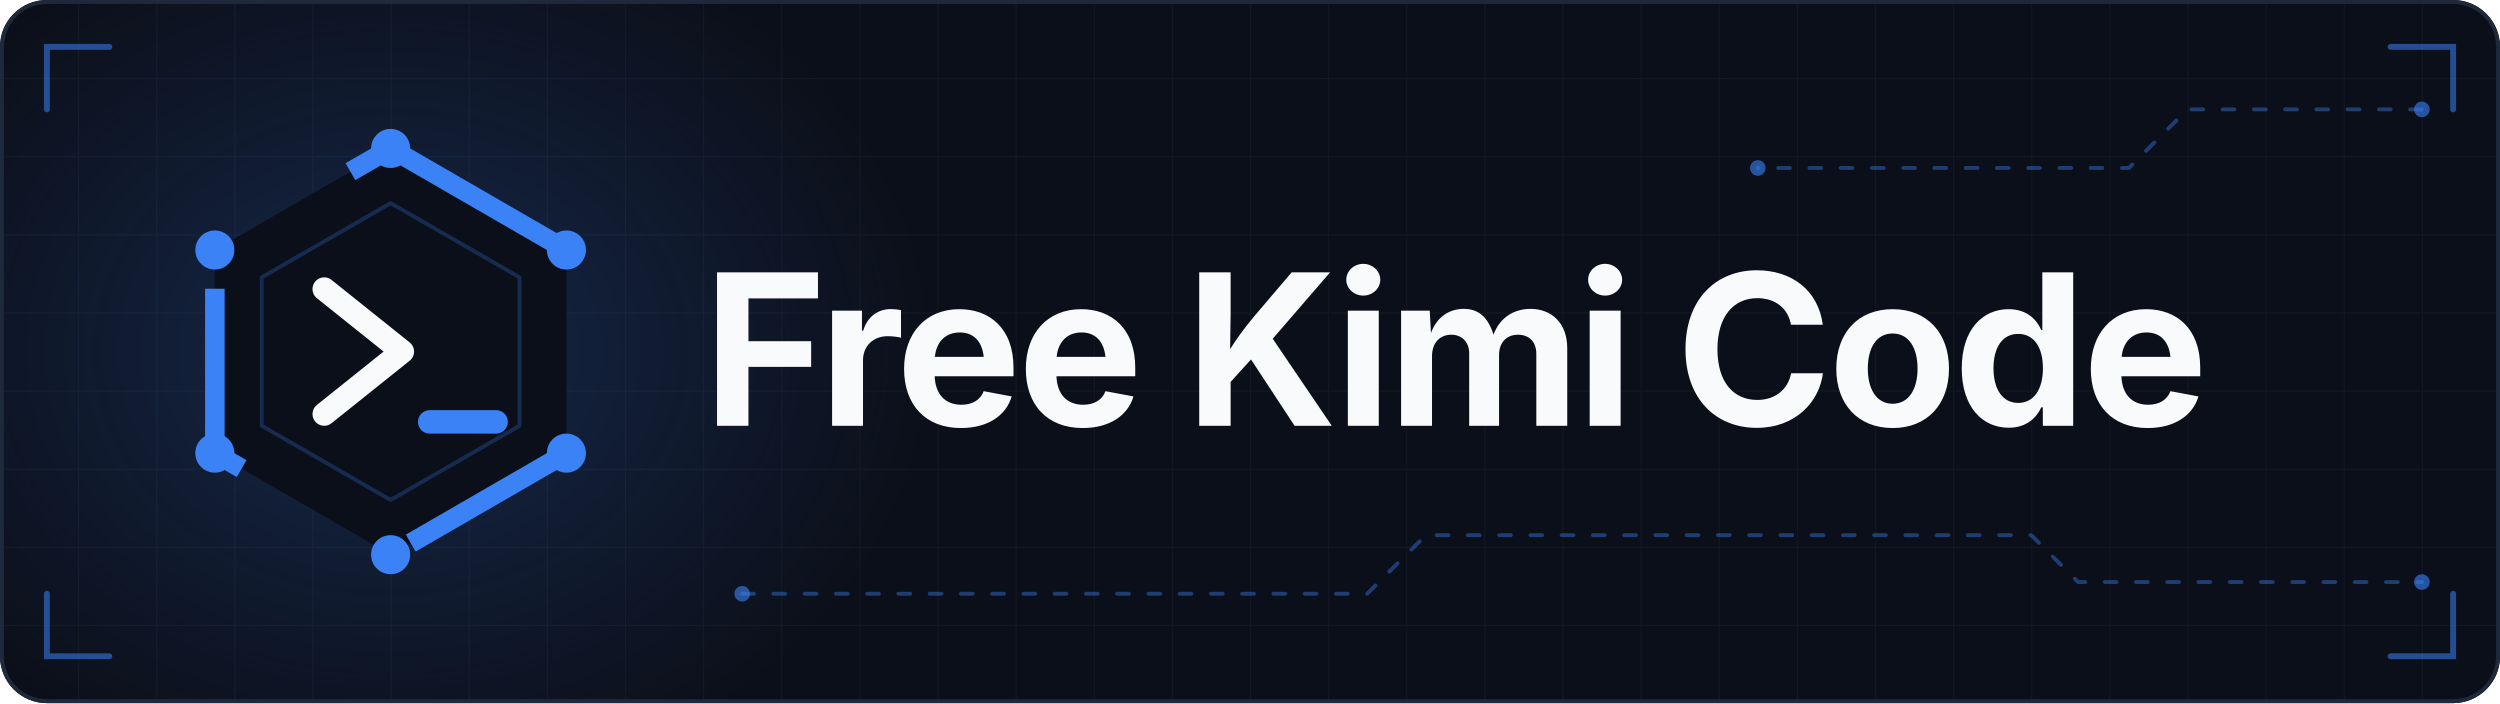
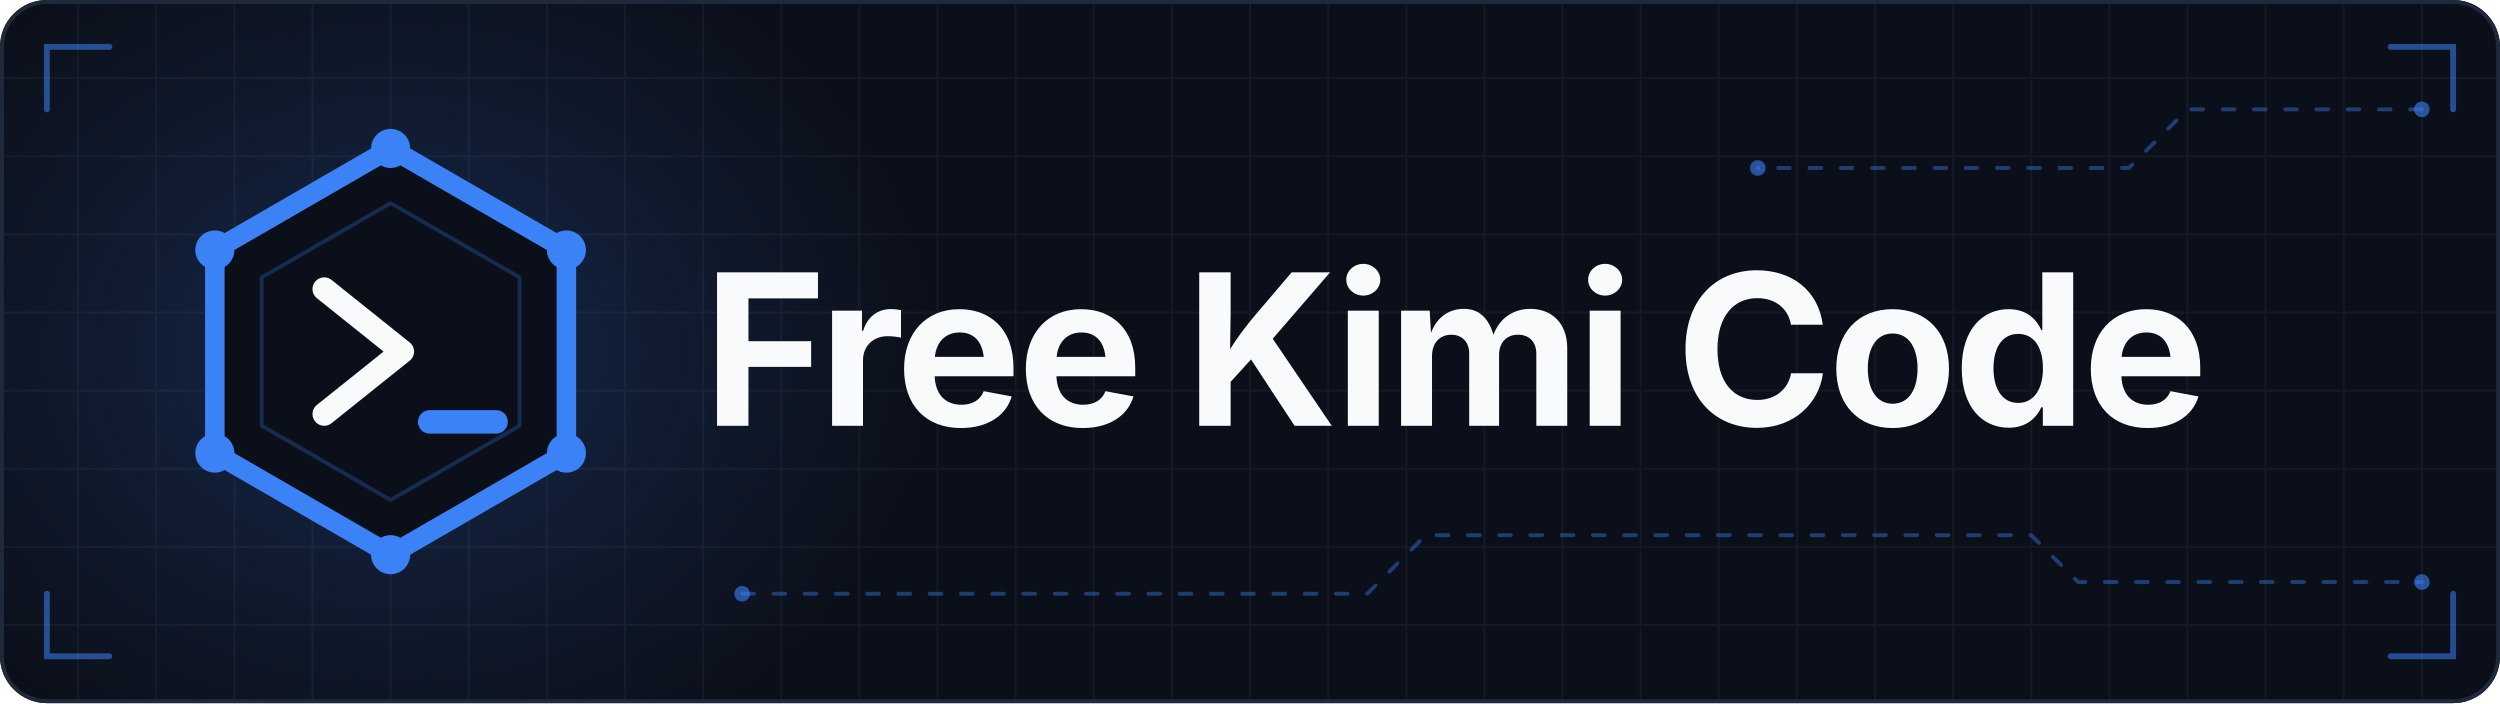
<svg xmlns="http://www.w3.org/2000/svg" width="1280" height="360" viewBox="0 0 1280 360" role="img" aria-labelledby="title">
  <defs>
-     <pattern id="grid" width="40" height="40" patternUnits="userSpaceOnUse">
-       <path d="M40 0H0V40" fill="none" stroke="#94a3b8" stroke-opacity="0.06" stroke-width="1" />
-     </pattern>
    <radialGradient id="halo" cx="0.5" cy="0.5" r="0.5">
      <stop offset="0" stop-color="#3b82f6" stop-opacity="0.22" />
      <stop offset="1" stop-color="#3b82f6" stop-opacity="0" />
    </radialGradient>
-     <linearGradient id="sweep" x1="0" y1="0" x2="1" y2="0">
-       <stop offset="0" stop-color="#3b82f6" stop-opacity="0" />
-       <stop offset="0.5" stop-color="#3b82f6" stop-opacity="1" />
-       <stop offset="1" stop-color="#3b82f6" stop-opacity="0" />
-     </linearGradient>
-     <clipPath id="card">
-       <rect width="1280" height="360" rx="24" />
-     </clipPath>
-     <clipPath id="textClip">
-       <text x="360" y="218" font-family="Inter, ui-sans-serif, system-ui, -apple-system, BlinkMacSystemFont, 'Segoe UI', Roboto, Helvetica, Arial, sans-serif" font-size="108" font-weight="700" letter-spacing="-2">Free Kimi Code</text>
-     </clipPath>
  </defs>
-   <g clip-path="url(#card)">
-     <rect width="1280" height="360" fill="#0b0f19" />
-     <rect width="1280" height="360" fill="url(#grid)" />
-     <ellipse cx="200" cy="180" rx="280" ry="230" fill="url(#halo)" />
-     <g fill="none" stroke="#3b82f6" stroke-width="2" stroke-linecap="round" stroke-linejoin="round" opacity="0.4">
-       <path d="M1240 56 H1120 L1090 86 H900" stroke-dasharray="6 10">
-         <animate attributeName="stroke-dashoffset" from="0" to="-64" dur="4s" repeatCount="indefinite" />
-       </path>
-       <path d="M380 304 H700 L730 274 H1040 L1064 298 H1240" stroke-dasharray="6 10">
-         <animate attributeName="stroke-dashoffset" from="0" to="64" dur="5s" repeatCount="indefinite" />
-       </path>
+   <rect width="1280" height="360" rx="24" fill="#0b0f19" />
+   <path d="M40 0V360M80 0V360M120 0V360M160 0V360M200 0V360M240 0V360M280 0V360M320 0V360M360 0V360M400 0V360M440 0V360M480 0V360M520 0V360M560 0V360M600 0V360M640 0V360M680 0V360M720 0V360M760 0V360M800 0V360M840 0V360M880 0V360M920 0V360M960 0V360M1000 0V360M1040 0V360M1080 0V360M1120 0V360M1160 0V360M1200 0V360M1240 0V360M0 40H1280M0 80H1280M0 120H1280M0 160H1280M0 200H1280M0 240H1280M0 280H1280M0 320H1280" fill="none" stroke="#94a3b8" stroke-opacity="0.07" stroke-width="1" />
+   <ellipse cx="200" cy="180" rx="280" ry="230" fill="url(#halo)" />
+   <g fill="none" stroke="#3b82f6" stroke-width="2" stroke-linecap="round" stroke-linejoin="round" stroke-opacity="0.4" stroke-dasharray="6 10">
+     <path d="M1240 56 H1120 L1090 86 H900" />
+     <path d="M380 304 H700 L730 274 H1040 L1064 298 H1240" />
+   </g>
+   <g fill="#3b82f6" fill-opacity="0.6">
+     <circle cx="1240" cy="56" r="4" />
+     <circle cx="900" cy="86" r="4" />
+     <circle cx="1240" cy="298" r="4" />
+     <circle cx="380" cy="304" r="4" />
+   </g>
+   <g transform="translate(90 70)">
+     <path d="M110 6 L200 58 V162 L110 214 L20 162 V58 Z" fill="#0b0f19" stroke="#3b82f6" stroke-width="10" stroke-linejoin="round" />
+     <path d="M110 34 L176 72 V148 L110 186 L44 148 V72 Z" fill="none" stroke="#3b82f6" stroke-opacity="0.25" stroke-width="2" stroke-linejoin="round" />
+     <g fill="#3b82f6">
+       <circle cx="110" cy="6" r="10" />
+       <circle cx="200" cy="58" r="10" />
+       <circle cx="200" cy="162" r="10" />
+       <circle cx="110" cy="214" r="10" />
+       <circle cx="20" cy="162" r="10" />
+       <circle cx="20" cy="58" r="10" />
    </g>
-     <g fill="#3b82f6" opacity="0.6">
-       <circle cx="1240" cy="56" r="4" />
-       <circle cx="900" cy="86" r="4" />
-       <circle cx="1240" cy="298" r="4" />
-       <circle cx="380" cy="304" r="4" />
-     </g>
-     <rect x="0" y="-10" width="1280" height="2" fill="#3b82f6" opacity="0.14">
-       <animate attributeName="y" values="-10;370" dur="7s" repeatCount="indefinite" />
-     </rect>
-     <g transform="translate(90 70)">
-       <g fill="none" stroke="#3b82f6" stroke-width="2">
-         <circle cx="110" cy="6" r="10" opacity="0">
-           <animate attributeName="r" values="10;34" dur="3s" repeatCount="indefinite" />
-           <animate attributeName="opacity" values="0.6;0" dur="3s" repeatCount="indefinite" />
-         </circle>
-         <circle cx="200" cy="58" r="10" opacity="0">
-           <animate attributeName="r" values="10;34" dur="3s" begin="0.5s" repeatCount="indefinite" />
-           <animate attributeName="opacity" values="0.6;0" dur="3s" begin="0.5s" repeatCount="indefinite" />
-         </circle>
-         <circle cx="200" cy="162" r="10" opacity="0">
-           <animate attributeName="r" values="10;34" dur="3s" begin="1s" repeatCount="indefinite" />
-           <animate attributeName="opacity" values="0.6;0" dur="3s" begin="1s" repeatCount="indefinite" />
-         </circle>
-         <circle cx="110" cy="214" r="10" opacity="0">
-           <animate attributeName="r" values="10;34" dur="3s" begin="1.5s" repeatCount="indefinite" />
-           <animate attributeName="opacity" values="0.6;0" dur="3s" begin="1.5s" repeatCount="indefinite" />
-         </circle>
-         <circle cx="20" cy="162" r="10" opacity="0">
-           <animate attributeName="r" values="10;34" dur="3s" begin="2s" repeatCount="indefinite" />
-           <animate attributeName="opacity" values="0.6;0" dur="3s" begin="2s" repeatCount="indefinite" />
-         </circle>
-         <circle cx="20" cy="58" r="10" opacity="0">
-           <animate attributeName="r" values="10;34" dur="3s" begin="2.5s" repeatCount="indefinite" />
-           <animate attributeName="opacity" values="0.6;0" dur="3s" begin="2.5s" repeatCount="indefinite" />
-         </circle>
-       </g>
-       <path d="M110 6 L200 58 V162 L110 214 L20 162 V58 Z" fill="#0b0f19" stroke="#3b82f6" stroke-width="10" stroke-linejoin="round" pathLength="100" stroke-dasharray="100" stroke-dashoffset="0">
-         <animate attributeName="stroke-dashoffset" from="100" to="0" dur="1.6s" fill="freeze" />
-       </path>
-       <path d="M110 34 L176 72 V148 L110 186 L44 148 V72 Z" fill="none" stroke="#3b82f6" stroke-opacity="0.25" stroke-width="2" stroke-linejoin="round" />
-       <g fill="#3b82f6">
-         <circle cx="110" cy="6" r="10" />
-         <circle cx="200" cy="58" r="10" />
-         <circle cx="200" cy="162" r="10" />
-         <circle cx="110" cy="214" r="10" />
-         <circle cx="20" cy="162" r="10" />
-         <circle cx="20" cy="58" r="10" />
-       </g>
-       <path d="M76 78 L116 110 L76 142" fill="none" stroke="#f8fafc" stroke-width="12" stroke-linecap="round" stroke-linejoin="round" />
-       <path d="M130 146 H164" fill="none" stroke="#3b82f6" stroke-width="12" stroke-linecap="round">
-         <animate attributeName="opacity" values="1;1;0;0;1" keyTimes="0;0.5;0.5;0.95;1" dur="1.2s" repeatCount="indefinite" />
-       </path>
-     </g>
-     <text x="360" y="218" font-family="Inter, ui-sans-serif, system-ui, -apple-system, BlinkMacSystemFont, 'Segoe UI', Roboto, Helvetica, Arial, sans-serif" font-size="108" font-weight="700" letter-spacing="-2" fill="#f8fafc">Free Kimi Code</text>
-     <g clip-path="url(#textClip)">
-       <rect x="-200" y="110" width="200" height="130" fill="url(#sweep)" opacity="0.85">
-         <animate attributeName="x" values="300;1240" dur="4.5s" repeatCount="indefinite" />
-       </rect>
-     </g>
-     <g fill="none" stroke="#3b82f6" stroke-width="3" stroke-linecap="round" opacity="0.55">
-       <path d="M24 56 V24 H56" />
-       <path d="M1224 24 H1256 V56" />
-       <path d="M24 304 V336 H56" />
-       <path d="M1224 336 H1256 V304" />
-     </g>
+     <path d="M76 78 L116 110 L76 142" fill="none" stroke="#f8fafc" stroke-width="12" stroke-linecap="round" stroke-linejoin="round" />
+     <path d="M130 146 H164" fill="none" stroke="#3b82f6" stroke-width="12" stroke-linecap="round" />
+   </g>
+   <text x="360" y="218" font-family="Inter, ui-sans-serif, system-ui, -apple-system, BlinkMacSystemFont, 'Segoe UI', Roboto, Helvetica, Arial, sans-serif" font-size="108" font-weight="700" letter-spacing="-2" fill="#f8fafc">Free Kimi Code</text>
+   <g fill="none" stroke="#3b82f6" stroke-width="3" stroke-linecap="round" stroke-opacity="0.55">
+     <path d="M24 56 V24 H56" />
+     <path d="M1224 24 H1256 V56" />
+     <path d="M24 304 V336 H56" />
+     <path d="M1224 336 H1256 V304" />
  </g>
  <rect x="1" y="1" width="1278" height="358" rx="23" fill="none" stroke="#1e293b" stroke-width="2" />
</svg>
